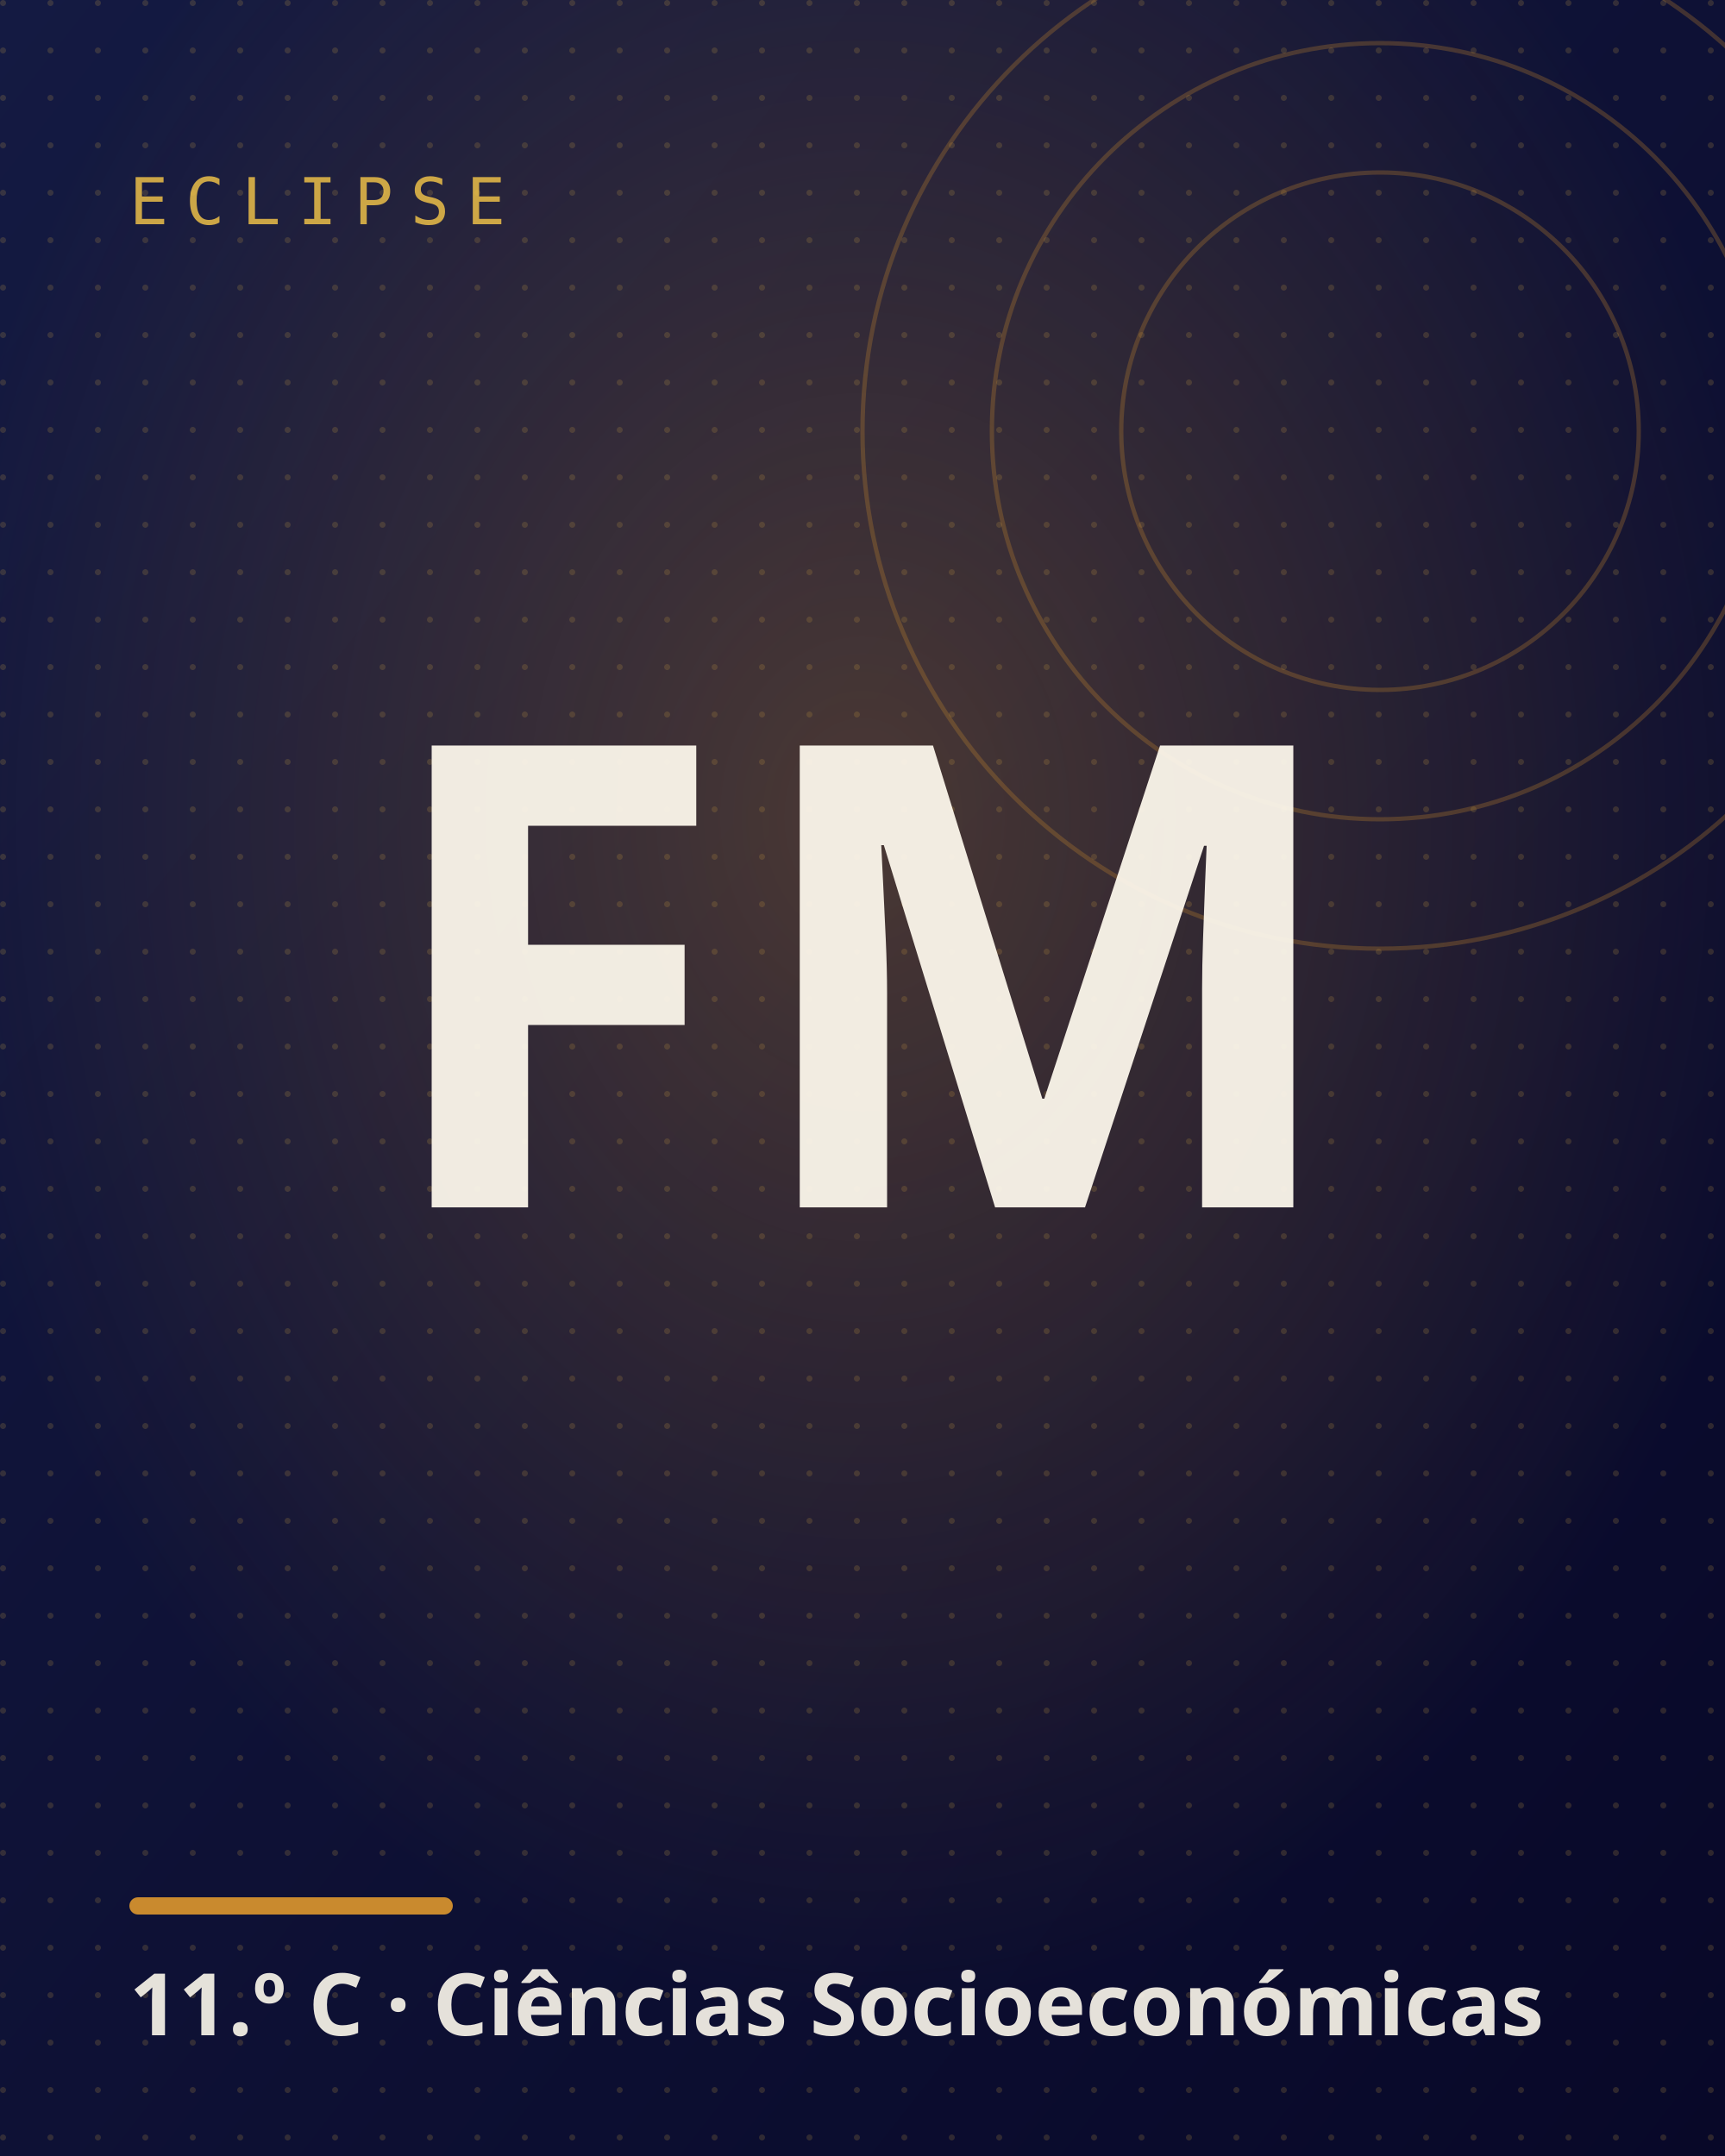
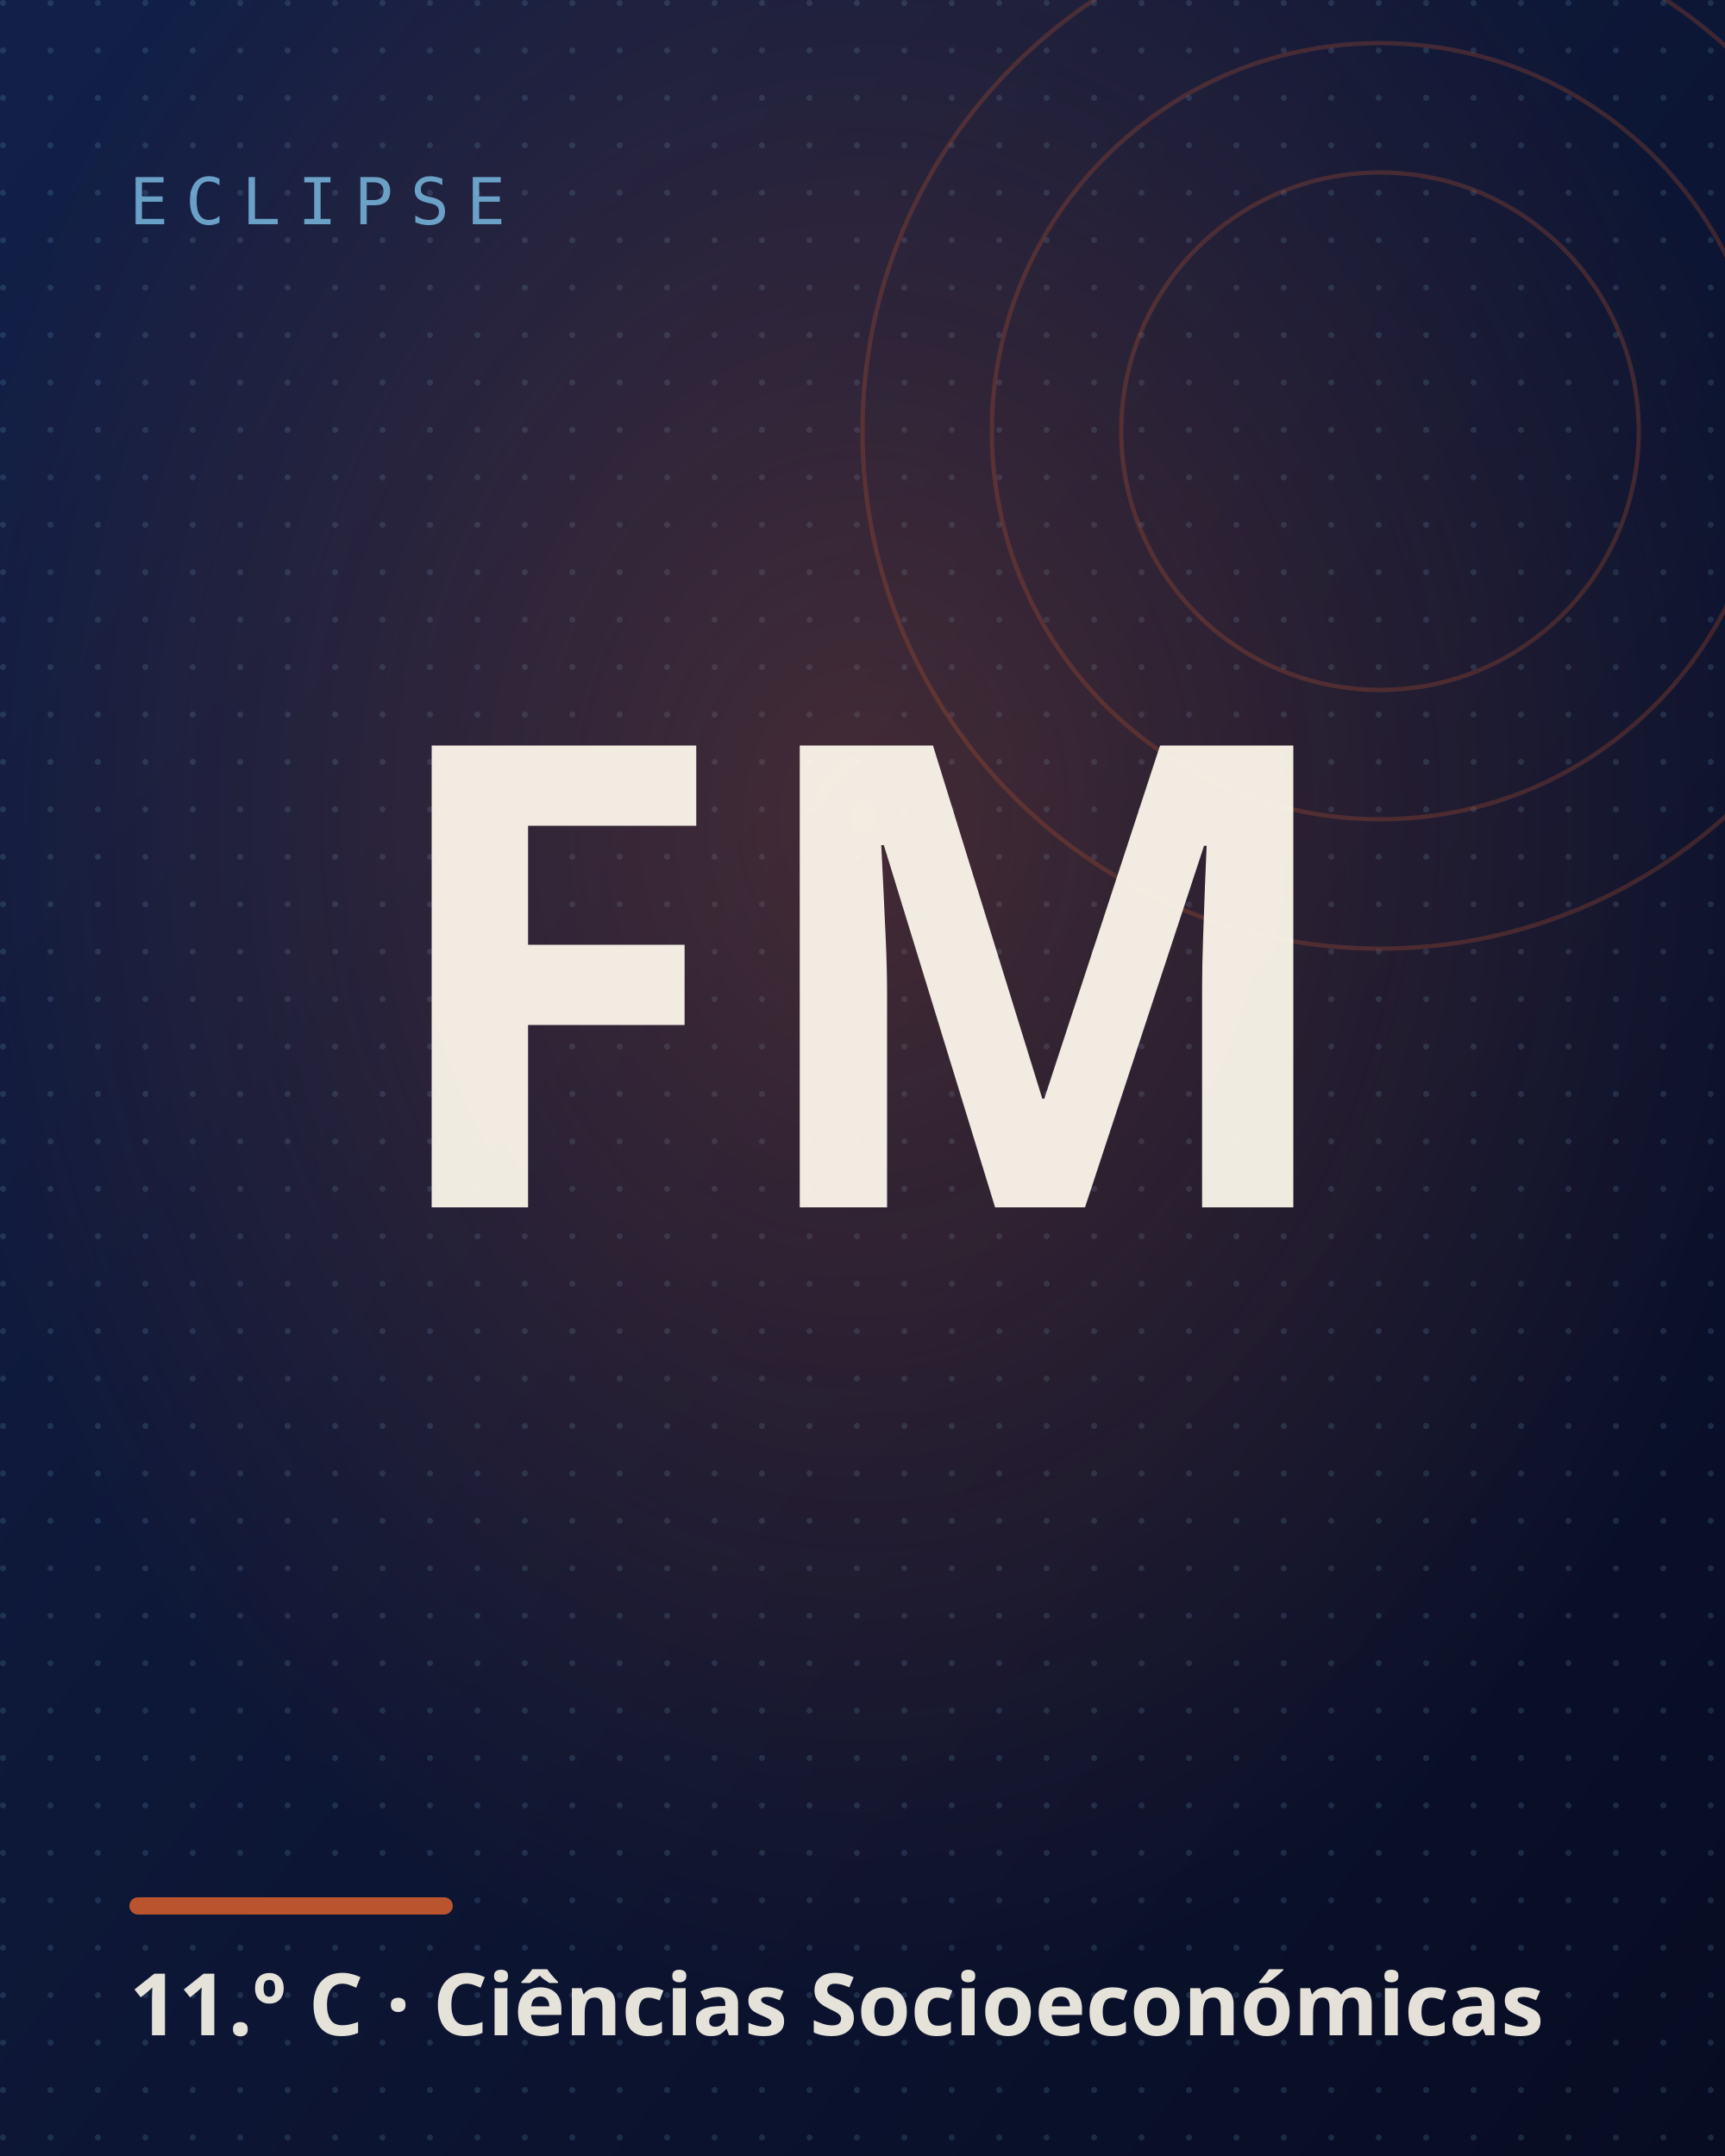
<svg xmlns="http://www.w3.org/2000/svg" viewBox="0 0 800 1000" role="img" aria-label="Retrato de Filipe Moreira">
  <defs>
    <linearGradient id="bg" x1="0" y1="0" x2="1" y2="1">
-       <stop offset="0" stop-color="#141a42" />
-       <stop offset="1" stop-color="#080828" />
+       <stop offset="0" stop-color="#122048" />
+       <stop offset="1" stop-color="#070c22" />
    </linearGradient>
    <radialGradient id="glow" cx="50%" cy="38%" r="55%">
-       <stop offset="0" stop-color="#c98a2e" stop-opacity="0.32" />
-       <stop offset="1" stop-color="#c98a2e" stop-opacity="0" />
+       <stop offset="0" stop-color="#b9542f" stop-opacity="0.32" />
+       <stop offset="1" stop-color="#b9542f" stop-opacity="0" />
    </radialGradient>
    <pattern id="dots" width="22" height="22" patternUnits="userSpaceOnUse">
-       <circle cx="1.4" cy="1.4" r="1.4" fill="#f8c848" opacity="0.16" />
+       <circle cx="1.4" cy="1.4" r="1.4" fill="#7ec1e8" opacity="0.16" />
    </pattern>
  </defs>
  <rect width="800" height="1000" fill="url(#bg)" />
  <rect width="800" height="1000" fill="url(#dots)" />
  <rect width="800" height="1000" fill="url(#glow)" />
-   <g fill="none" stroke="#c98a2e" stroke-opacity="0.28" stroke-width="2">
+   <g fill="none" stroke="#b9542f" stroke-opacity="0.28" stroke-width="2">
    <circle cx="640" cy="200" r="120" />
    <circle cx="640" cy="200" r="180" />
    <circle cx="640" cy="200" r="240" />
  </g>
-   <text x="60" y="104" font-family="ui-monospace, Consolas, monospace" font-size="30" letter-spacing="8" fill="#f8c848" opacity="0.8">ECLIPSE</text>
+   <text x="60" y="104" font-family="ui-monospace, Consolas, monospace" font-size="30" letter-spacing="8" fill="#7ec1e8" opacity="0.8">ECLIPSE</text>
  <text x="400" y="560" text-anchor="middle" font-family="Outfit, Segoe UI, sans-serif" font-weight="800" font-size="300" letter-spacing="6" fill="#fdf8ec" opacity="0.94">FM</text>
-   <rect x="60" y="880" width="150" height="8" rx="4" fill="#c98a2e" />
+   <rect x="60" y="880" width="150" height="8" rx="4" fill="#b9542f" />
  <text x="60" y="944" font-family="Outfit, Segoe UI, sans-serif" font-weight="600" font-size="40" fill="#fdf8ec" opacity="0.9">11.º C · Ciências Socioeconómicas</text>
</svg>
